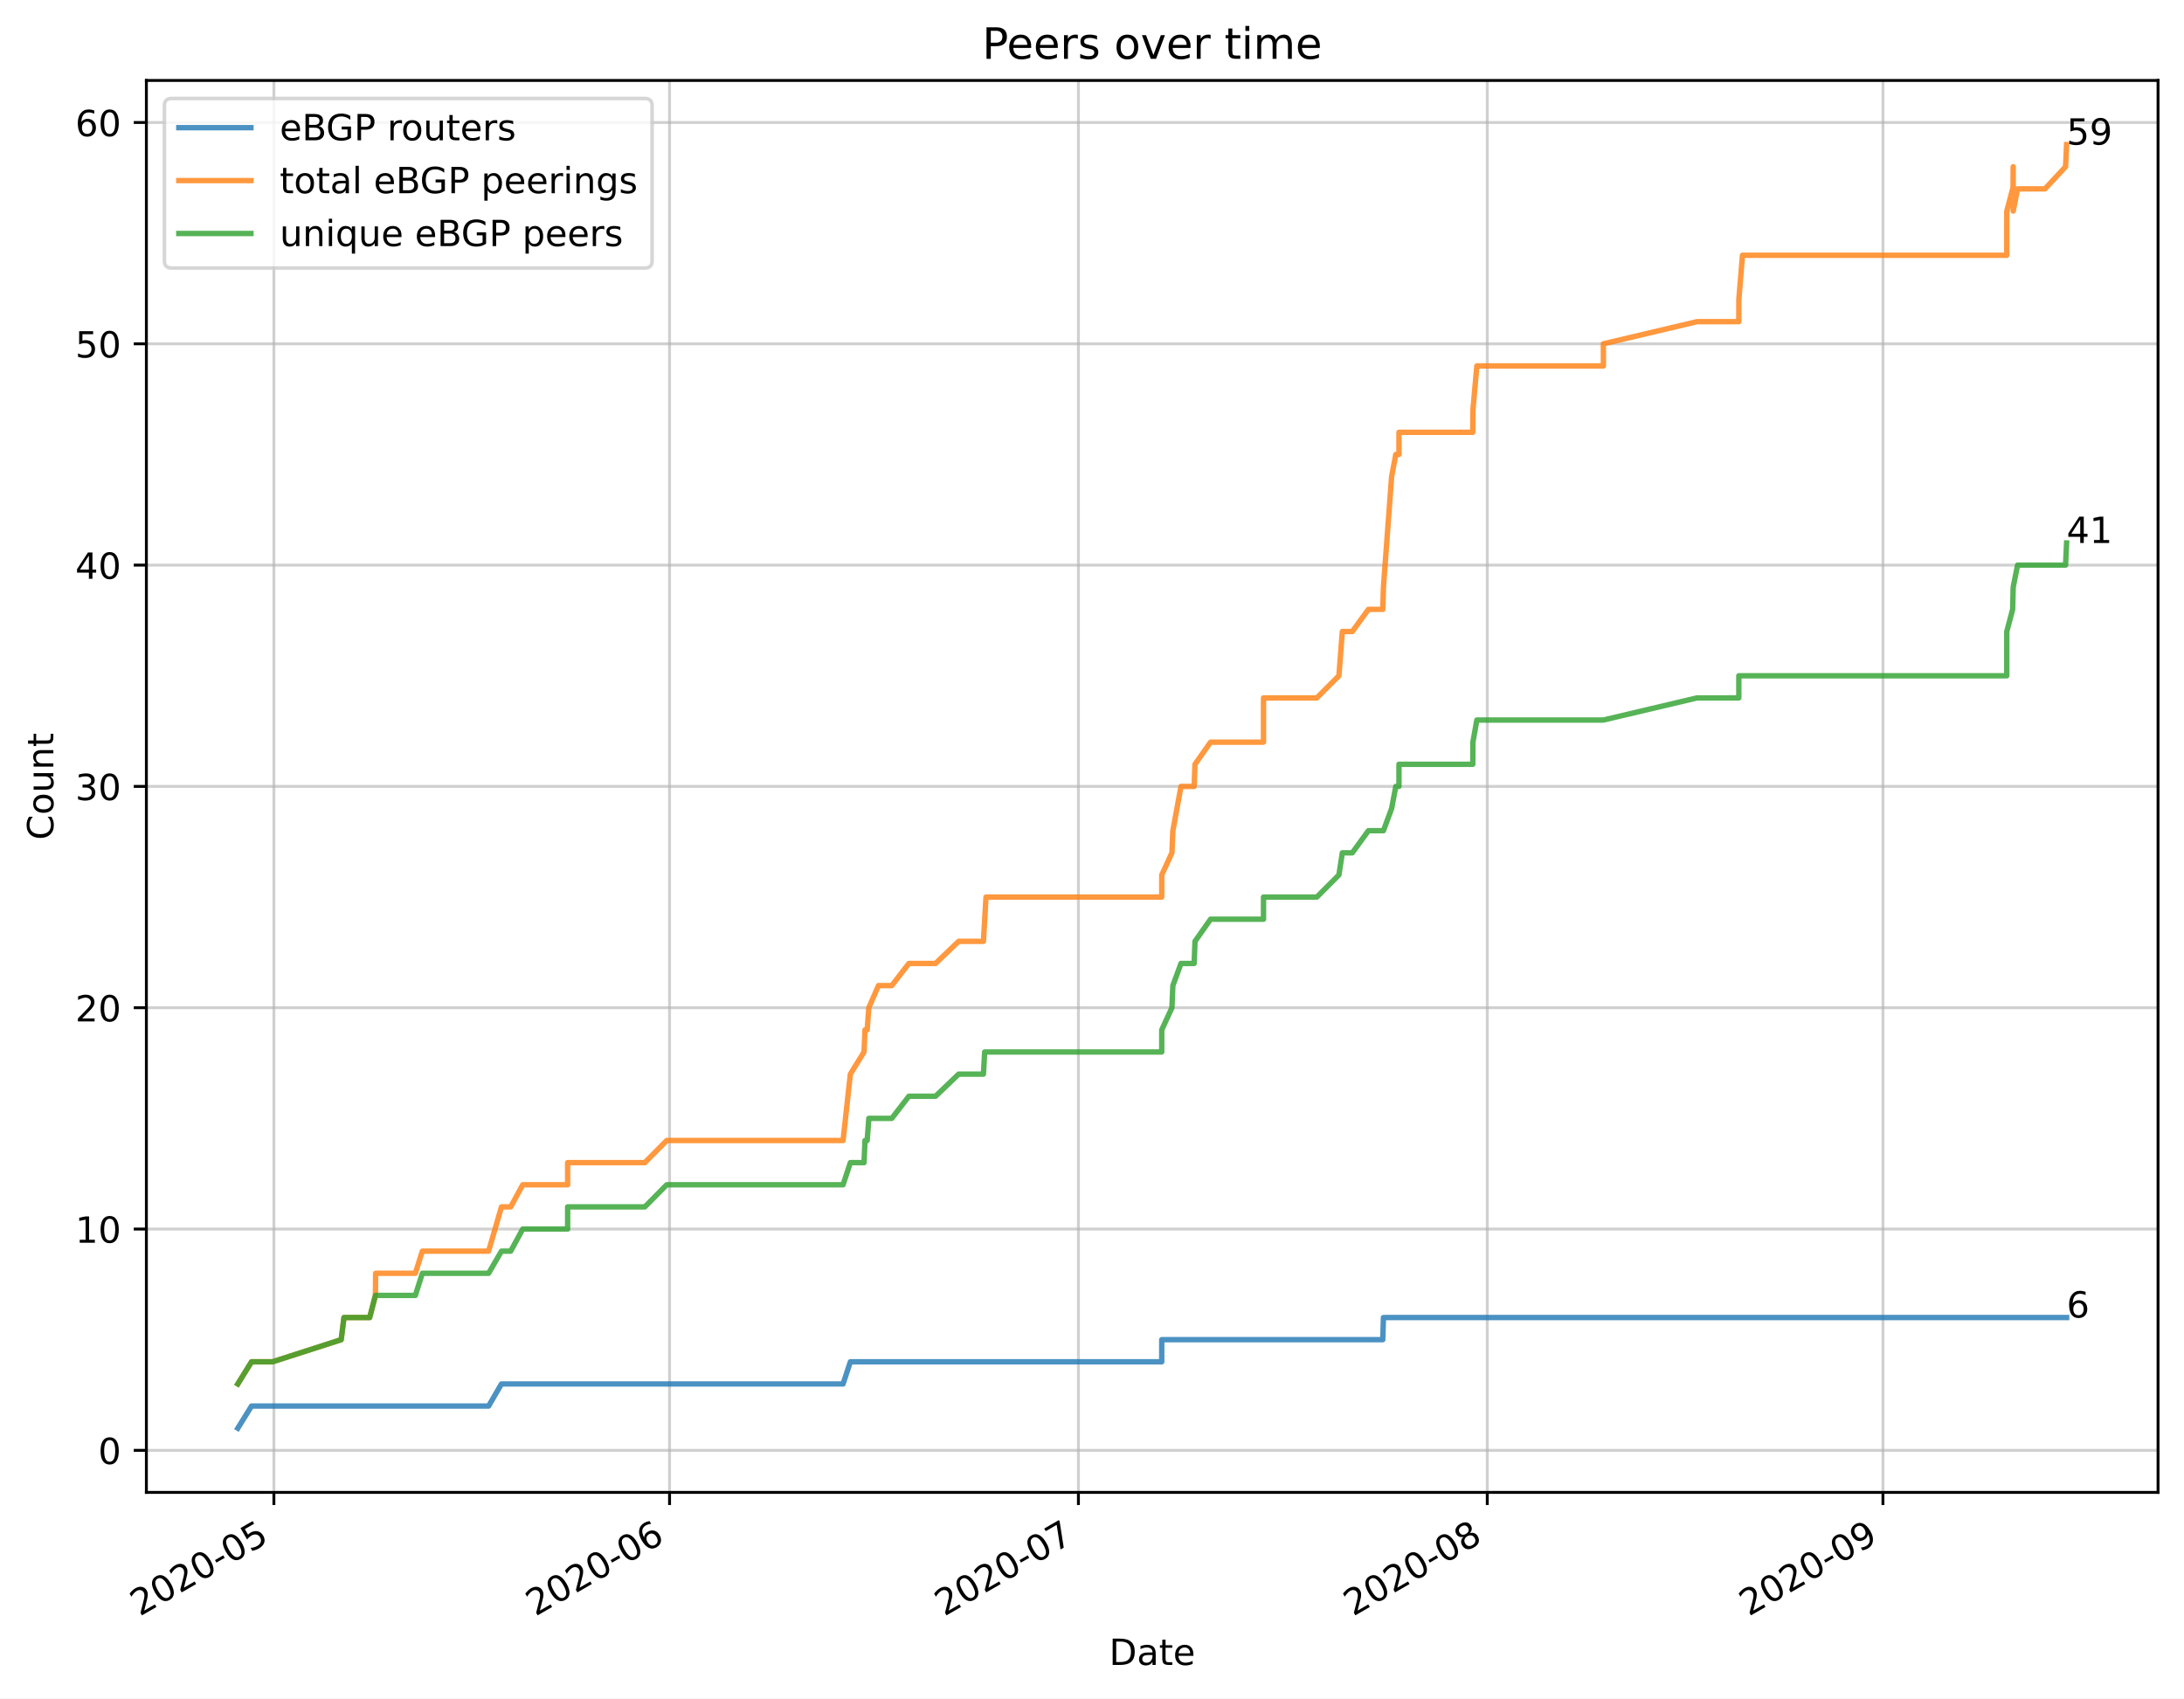
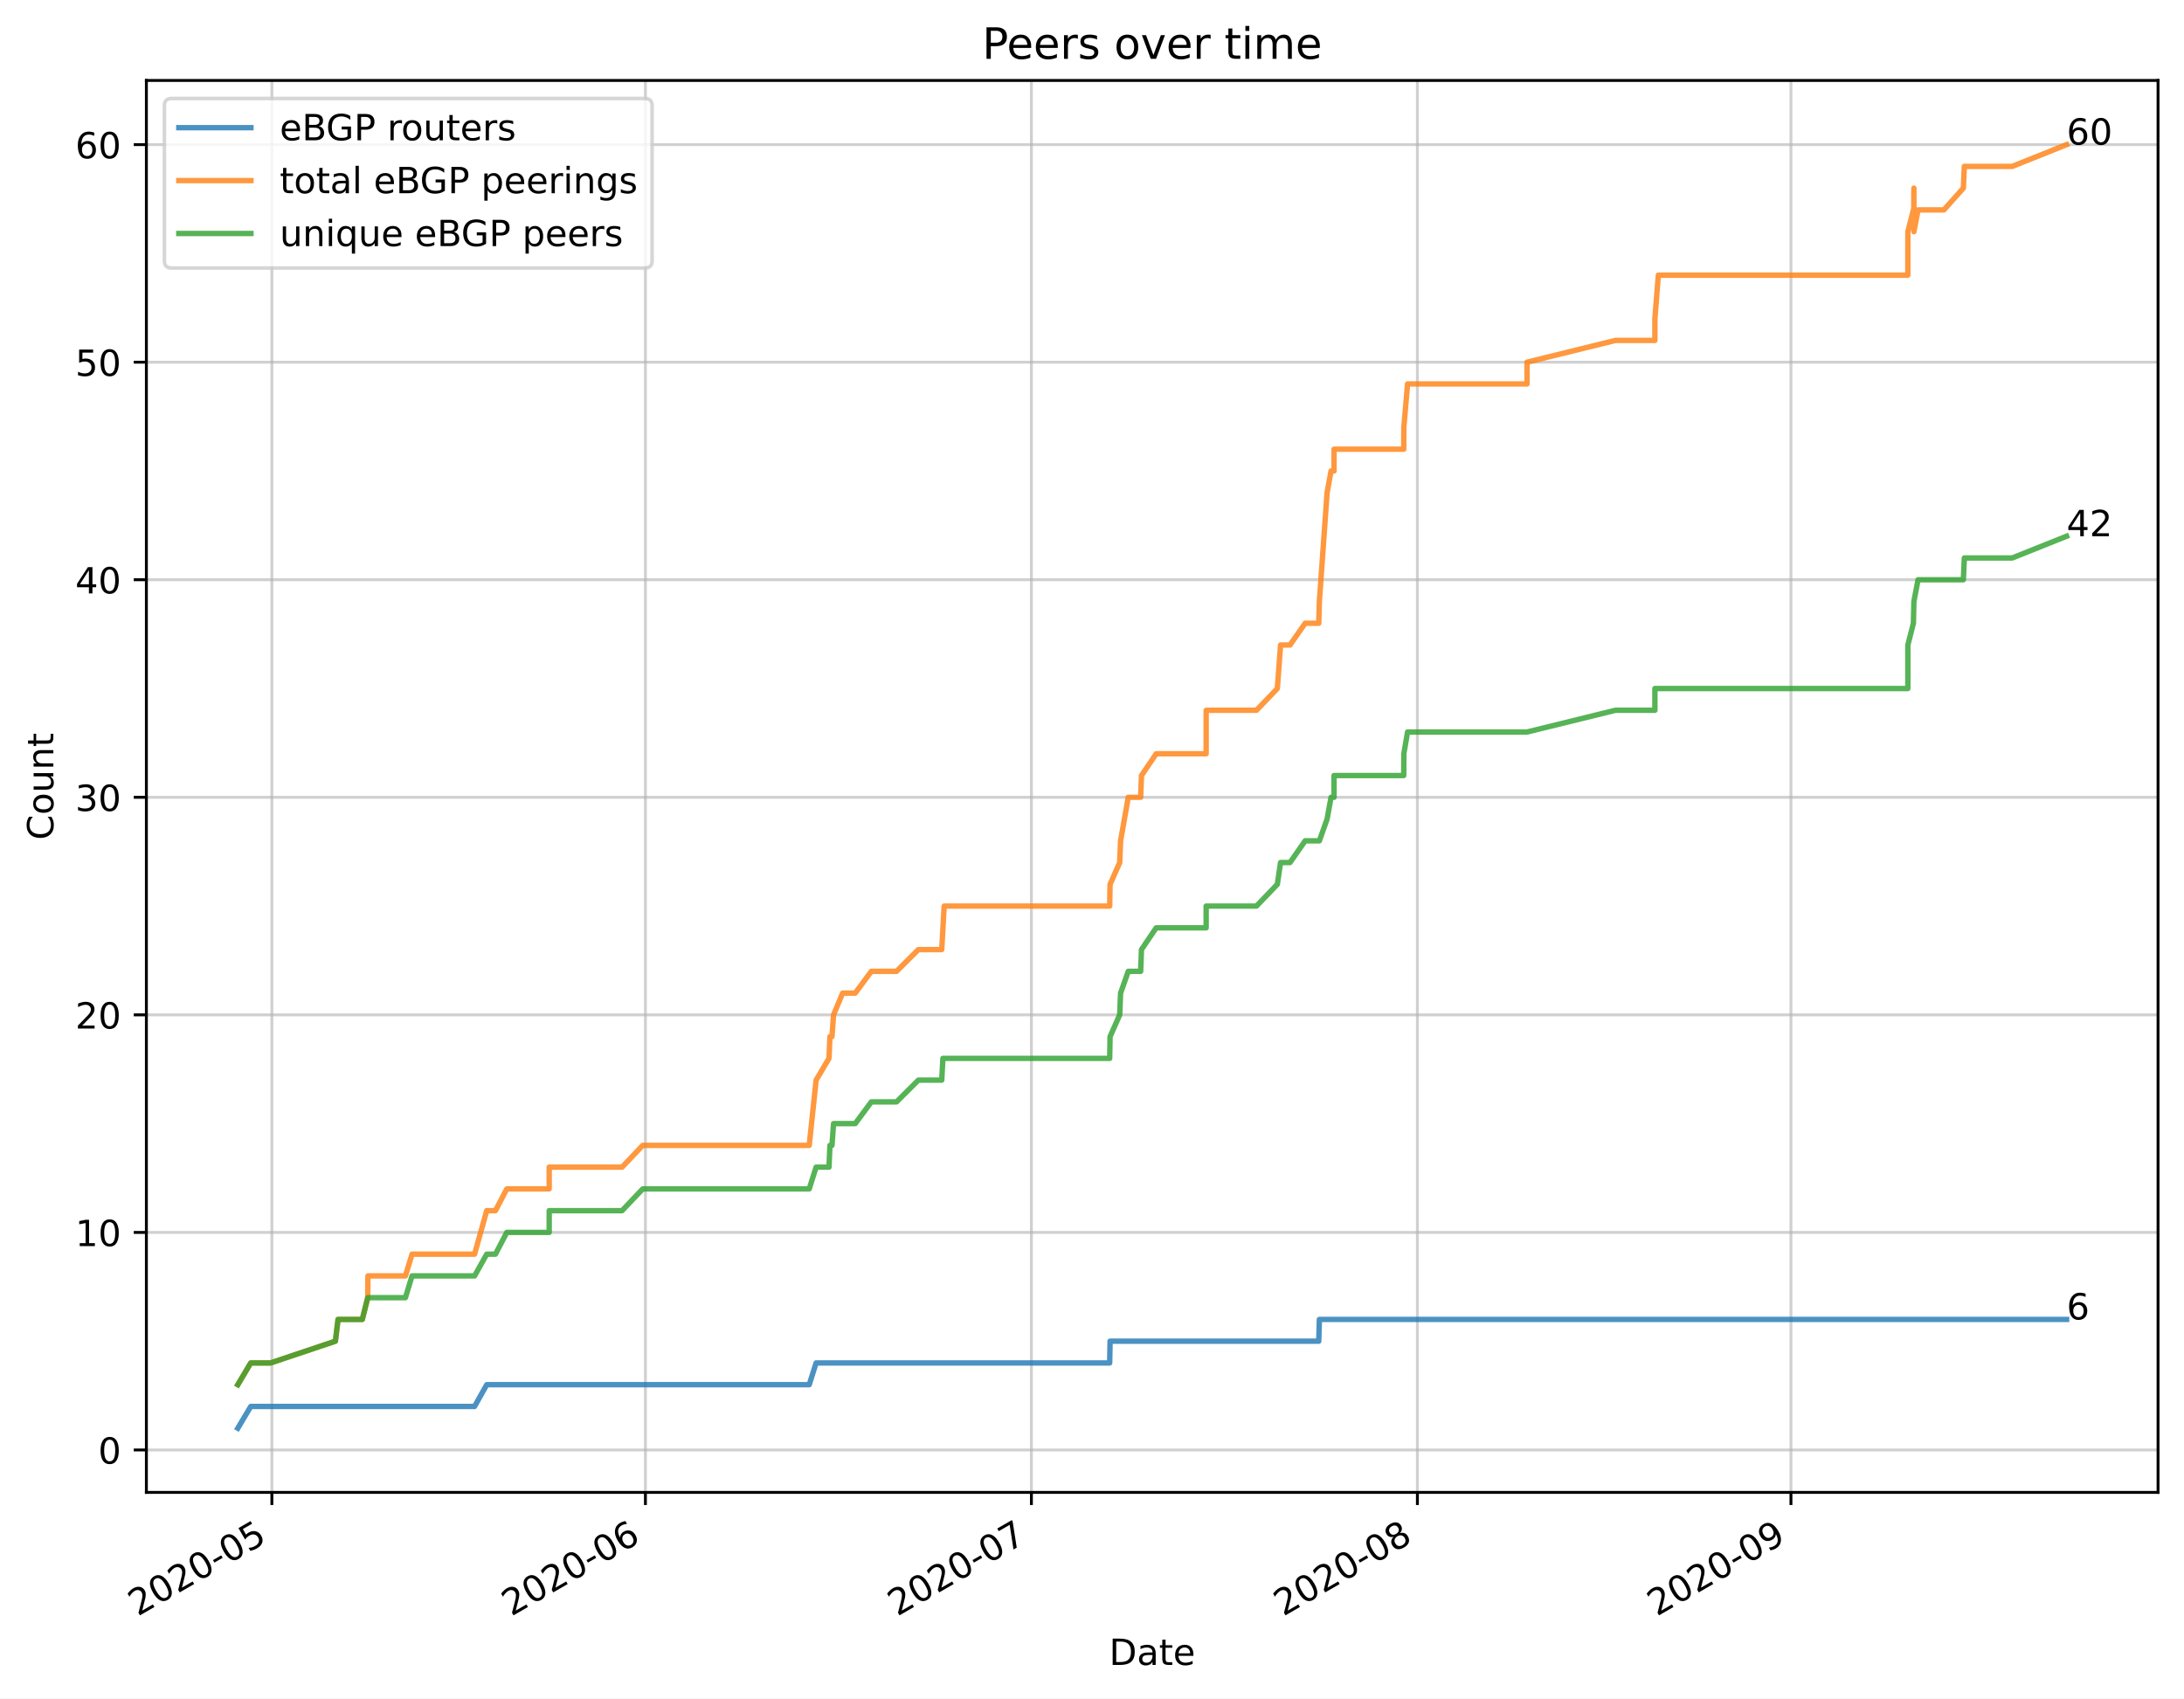
<svg xmlns="http://www.w3.org/2000/svg" xmlns:xlink="http://www.w3.org/1999/xlink" height="471.149pt" version="1.1" viewBox="0 0 605.803 471.149" width="605.803pt">
  <defs>
    <style type="text/css">*{stroke-linecap:butt;stroke-linejoin:round;}</style>
  </defs>
  <g id="figure_1">
    <g id="patch_1">
      <path d="M 0 471.149  L 605.803 471.149  L 605.803 0  L 0 0  z " style="fill:#ffffff;" />
    </g>
    <g id="axes_1">
      <g id="patch_2">
        <path d="M 40.603 413.998  L 598.603 413.998  L 598.603 22.318  L 40.603 22.318  z " style="fill:#ffffff;" />
      </g>
      <g id="matplotlib.axis_1">
        <g id="xtick_1">
          <g id="line2d_1">
-             <path clip-path="url(#pdf5343c19b)" d="M 75.972 413.998  L 75.972 22.318  " style="fill:none;stroke:#b0b0b0;stroke-linecap:square;stroke-opacity:0.6;stroke-width:0.8;" />
+             <path clip-path="url(#p804a5a3bbf)" d="M 75.413 413.998  L 75.413 22.318  " style="fill:none;stroke:#b0b0b0;stroke-linecap:square;stroke-opacity:0.6;stroke-width:0.8;" />
          </g>
          <g id="line2d_2">
            <defs>
-               <path d="M 0 0  L 0 3.5  " id="m101e08bd61" style="stroke:#000000;stroke-width:0.8;" />
+               <path d="M 0 0  L 0 3.5  " id="md8b60b4055" style="stroke:#000000;stroke-width:0.8;" />
            </defs>
            <g>
-               <use style="stroke:#000000;stroke-width:0.8;" x="75.972" xlink:href="#m101e08bd61" y="413.998" />
+               <use style="stroke:#000000;stroke-width:0.8;" x="75.413" xlink:href="#md8b60b4055" y="413.998" />
            </g>
          </g>
          <g id="text_1">
-             <text style="font-family:DejaVu Sans;font-size:10px;font-stretch:normal;font-style:normal;font-weight:normal;" transform="translate(38.74734 448.47)rotate(-30)">2020-05</text>
+             <text style="font-family:DejaVu Sans;font-size:10px;font-stretch:normal;font-style:normal;font-weight:normal;" transform="translate(38.18783 448.47)rotate(-30)">2020-05</text>
          </g>
        </g>
        <g id="xtick_2">
          <g id="line2d_3">
-             <path clip-path="url(#pdf5343c19b)" d="M 185.723 413.998  L 185.723 22.318  " style="fill:none;stroke:#b0b0b0;stroke-linecap:square;stroke-opacity:0.6;stroke-width:0.8;" />
+             <path clip-path="url(#p804a5a3bbf)" d="M 179.027 413.998  L 179.027 22.318  " style="fill:none;stroke:#b0b0b0;stroke-linecap:square;stroke-opacity:0.6;stroke-width:0.8;" />
          </g>
          <g id="line2d_4">
            <g>
-               <use style="stroke:#000000;stroke-width:0.8;" x="185.723" xlink:href="#m101e08bd61" y="413.998" />
+               <use style="stroke:#000000;stroke-width:0.8;" x="179.027" xlink:href="#md8b60b4055" y="413.998" />
            </g>
          </g>
          <g id="text_2">
-             <text style="font-family:DejaVu Sans;font-size:10px;font-stretch:normal;font-style:normal;font-weight:normal;" transform="translate(148.4986 448.47)rotate(-30)">2020-06</text>
+             <text style="font-family:DejaVu Sans;font-size:10px;font-stretch:normal;font-style:normal;font-weight:normal;" transform="translate(141.8017 448.47)rotate(-30)">2020-06</text>
          </g>
        </g>
        <g id="xtick_3">
          <g id="line2d_5">
-             <path clip-path="url(#pdf5343c19b)" d="M 299.133 413.998  L 299.133 22.318  " style="fill:none;stroke:#b0b0b0;stroke-linecap:square;stroke-opacity:0.6;stroke-width:0.8;" />
+             <path clip-path="url(#p804a5a3bbf)" d="M 286.094 413.998  L 286.094 22.318  " style="fill:none;stroke:#b0b0b0;stroke-linecap:square;stroke-opacity:0.6;stroke-width:0.8;" />
          </g>
          <g id="line2d_6">
            <g>
-               <use style="stroke:#000000;stroke-width:0.8;" x="299.133" xlink:href="#m101e08bd61" y="413.998" />
+               <use style="stroke:#000000;stroke-width:0.8;" x="286.094" xlink:href="#md8b60b4055" y="413.998" />
            </g>
          </g>
          <g id="text_3">
-             <text style="font-family:DejaVu Sans;font-size:10px;font-stretch:normal;font-style:normal;font-weight:normal;" transform="translate(261.9082 448.47)rotate(-30)">2020-07</text>
+             <text style="font-family:DejaVu Sans;font-size:10px;font-stretch:normal;font-style:normal;font-weight:normal;" transform="translate(248.8694 448.47)rotate(-30)">2020-07</text>
          </g>
        </g>
        <g id="xtick_4">
          <g id="line2d_7">
-             <path clip-path="url(#pdf5343c19b)" d="M 412.543 413.998  L 412.543 22.318  " style="fill:none;stroke:#b0b0b0;stroke-linecap:square;stroke-opacity:0.6;stroke-width:0.8;" />
+             <path clip-path="url(#p804a5a3bbf)" d="M 393.162 413.998  L 393.162 22.318  " style="fill:none;stroke:#b0b0b0;stroke-linecap:square;stroke-opacity:0.6;stroke-width:0.8;" />
          </g>
          <g id="line2d_8">
            <g>
-               <use style="stroke:#000000;stroke-width:0.8;" x="412.543" xlink:href="#m101e08bd61" y="413.998" />
+               <use style="stroke:#000000;stroke-width:0.8;" x="393.162" xlink:href="#md8b60b4055" y="413.998" />
            </g>
          </g>
          <g id="text_4">
-             <text style="font-family:DejaVu Sans;font-size:10px;font-stretch:normal;font-style:normal;font-weight:normal;" transform="translate(375.3178 448.47)rotate(-30)">2020-08</text>
+             <text style="font-family:DejaVu Sans;font-size:10px;font-stretch:normal;font-style:normal;font-weight:normal;" transform="translate(355.937 448.47)rotate(-30)">2020-08</text>
          </g>
        </g>
        <g id="xtick_5">
          <g id="line2d_9">
-             <path clip-path="url(#pdf5343c19b)" d="M 522.294 413.998  L 522.294 22.318  " style="fill:none;stroke:#b0b0b0;stroke-linecap:square;stroke-opacity:0.6;stroke-width:0.8;" />
+             <path clip-path="url(#p804a5a3bbf)" d="M 496.776 413.998  L 496.776 22.318  " style="fill:none;stroke:#b0b0b0;stroke-linecap:square;stroke-opacity:0.6;stroke-width:0.8;" />
          </g>
          <g id="line2d_10">
            <g>
-               <use style="stroke:#000000;stroke-width:0.8;" x="522.294" xlink:href="#m101e08bd61" y="413.998" />
+               <use style="stroke:#000000;stroke-width:0.8;" x="496.776" xlink:href="#md8b60b4055" y="413.998" />
            </g>
          </g>
          <g id="text_5">
-             <text style="font-family:DejaVu Sans;font-size:10px;font-stretch:normal;font-style:normal;font-weight:normal;" transform="translate(485.069 448.47)rotate(-30)">2020-09</text>
+             <text style="font-family:DejaVu Sans;font-size:10px;font-stretch:normal;font-style:normal;font-weight:normal;" transform="translate(459.5509 448.47)rotate(-30)">2020-09</text>
          </g>
        </g>
        <g id="text_6">
          <text style="font-family:DejaVu Sans;font-size:10px;font-stretch:normal;font-style:normal;font-weight:normal;text-anchor:middle;" transform="rotate(-0, 319.6031, 461.8695)" x="319.603" y="461.869">Date</text>
        </g>
      </g>
      <g id="matplotlib.axis_2">
        <g id="ytick_1">
          <g id="line2d_11">
-             <path clip-path="url(#pdf5343c19b)" d="M 40.603 402.334  L 598.603 402.334  " style="fill:none;stroke:#b0b0b0;stroke-linecap:square;stroke-opacity:0.6;stroke-width:0.8;" />
+             <path clip-path="url(#p804a5a3bbf)" d="M 40.603 402.23  L 598.603 402.23  " style="fill:none;stroke:#b0b0b0;stroke-linecap:square;stroke-opacity:0.6;stroke-width:0.8;" />
          </g>
          <g id="line2d_12">
            <defs>
-               <path d="M 0 0  L -3.5 0  " id="md6bd1ec805" style="stroke:#000000;stroke-width:0.8;" />
+               <path d="M 0 0  L -3.5 0  " id="mde59f3e500" style="stroke:#000000;stroke-width:0.8;" />
            </defs>
            <g>
-               <use style="stroke:#000000;stroke-width:0.8;" x="40.603" xlink:href="#md6bd1ec805" y="402.334" />
+               <use style="stroke:#000000;stroke-width:0.8;" x="40.603" xlink:href="#mde59f3e500" y="402.23" />
            </g>
          </g>
          <g id="text_7">
-             <text style="font-family:DejaVu Sans;font-size:10px;font-stretch:normal;font-style:normal;font-weight:normal;text-anchor:end;" transform="rotate(-0, 33.60312, 406.1329)" x="33.603" y="406.133">0</text>
+             <text style="font-family:DejaVu Sans;font-size:10px;font-stretch:normal;font-style:normal;font-weight:normal;text-anchor:end;" transform="rotate(-0, 33.60312, 406.0288)" x="33.603" y="406.029">0</text>
          </g>
        </g>
        <g id="ytick_2">
          <g id="line2d_13">
-             <path clip-path="url(#pdf5343c19b)" d="M 40.603 340.942  L 598.603 340.942  " style="fill:none;stroke:#b0b0b0;stroke-linecap:square;stroke-opacity:0.6;stroke-width:0.8;" />
+             <path clip-path="url(#p804a5a3bbf)" d="M 40.603 341.878  L 598.603 341.878  " style="fill:none;stroke:#b0b0b0;stroke-linecap:square;stroke-opacity:0.6;stroke-width:0.8;" />
          </g>
          <g id="line2d_14">
            <g>
-               <use style="stroke:#000000;stroke-width:0.8;" x="40.603" xlink:href="#md6bd1ec805" y="340.942" />
+               <use style="stroke:#000000;stroke-width:0.8;" x="40.603" xlink:href="#mde59f3e500" y="341.878" />
            </g>
          </g>
          <g id="text_8">
-             <text style="font-family:DejaVu Sans;font-size:10px;font-stretch:normal;font-style:normal;font-weight:normal;text-anchor:end;" transform="rotate(-0, 33.60312, 344.741)" x="33.603" y="344.741">10</text>
+             <text style="font-family:DejaVu Sans;font-size:10px;font-stretch:normal;font-style:normal;font-weight:normal;text-anchor:end;" transform="rotate(-0, 33.60312, 345.6775)" x="33.603" y="345.678">10</text>
          </g>
        </g>
        <g id="ytick_3">
          <g id="line2d_15">
-             <path clip-path="url(#pdf5343c19b)" d="M 40.603 279.55  L 598.603 279.55  " style="fill:none;stroke:#b0b0b0;stroke-linecap:square;stroke-opacity:0.6;stroke-width:0.8;" />
+             <path clip-path="url(#p804a5a3bbf)" d="M 40.603 281.527  L 598.603 281.527  " style="fill:none;stroke:#b0b0b0;stroke-linecap:square;stroke-opacity:0.6;stroke-width:0.8;" />
          </g>
          <g id="line2d_16">
            <g>
-               <use style="stroke:#000000;stroke-width:0.8;" x="40.603" xlink:href="#md6bd1ec805" y="279.55" />
+               <use style="stroke:#000000;stroke-width:0.8;" x="40.603" xlink:href="#mde59f3e500" y="281.527" />
            </g>
          </g>
          <g id="text_9">
-             <text style="font-family:DejaVu Sans;font-size:10px;font-stretch:normal;font-style:normal;font-weight:normal;text-anchor:end;" transform="rotate(-0, 33.60312, 283.3492)" x="33.603" y="283.349">20</text>
+             <text style="font-family:DejaVu Sans;font-size:10px;font-stretch:normal;font-style:normal;font-weight:normal;text-anchor:end;" transform="rotate(-0, 33.60312, 285.3262)" x="33.603" y="285.326">20</text>
          </g>
        </g>
        <g id="ytick_4">
          <g id="line2d_17">
-             <path clip-path="url(#pdf5343c19b)" d="M 40.603 218.158  L 598.603 218.158  " style="fill:none;stroke:#b0b0b0;stroke-linecap:square;stroke-opacity:0.6;stroke-width:0.8;" />
+             <path clip-path="url(#p804a5a3bbf)" d="M 40.603 221.176  L 598.603 221.176  " style="fill:none;stroke:#b0b0b0;stroke-linecap:square;stroke-opacity:0.6;stroke-width:0.8;" />
          </g>
          <g id="line2d_18">
            <g>
-               <use style="stroke:#000000;stroke-width:0.8;" x="40.603" xlink:href="#md6bd1ec805" y="218.158" />
+               <use style="stroke:#000000;stroke-width:0.8;" x="40.603" xlink:href="#mde59f3e500" y="221.176" />
            </g>
          </g>
          <g id="text_10">
-             <text style="font-family:DejaVu Sans;font-size:10px;font-stretch:normal;font-style:normal;font-weight:normal;text-anchor:end;" transform="rotate(-0, 33.60312, 221.9573)" x="33.603" y="221.957">30</text>
+             <text style="font-family:DejaVu Sans;font-size:10px;font-stretch:normal;font-style:normal;font-weight:normal;text-anchor:end;" transform="rotate(-0, 33.60312, 224.9749)" x="33.603" y="224.975">30</text>
          </g>
        </g>
        <g id="ytick_5">
          <g id="line2d_19">
-             <path clip-path="url(#pdf5343c19b)" d="M 40.603 156.766  L 598.603 156.766  " style="fill:none;stroke:#b0b0b0;stroke-linecap:square;stroke-opacity:0.6;stroke-width:0.8;" />
+             <path clip-path="url(#p804a5a3bbf)" d="M 40.603 160.824  L 598.603 160.824  " style="fill:none;stroke:#b0b0b0;stroke-linecap:square;stroke-opacity:0.6;stroke-width:0.8;" />
          </g>
          <g id="line2d_20">
            <g>
-               <use style="stroke:#000000;stroke-width:0.8;" x="40.603" xlink:href="#md6bd1ec805" y="156.766" />
+               <use style="stroke:#000000;stroke-width:0.8;" x="40.603" xlink:href="#mde59f3e500" y="160.824" />
            </g>
          </g>
          <g id="text_11">
-             <text style="font-family:DejaVu Sans;font-size:10px;font-stretch:normal;font-style:normal;font-weight:normal;text-anchor:end;" transform="rotate(-0, 33.60312, 160.5655)" x="33.603" y="160.565">40</text>
+             <text style="font-family:DejaVu Sans;font-size:10px;font-stretch:normal;font-style:normal;font-weight:normal;text-anchor:end;" transform="rotate(-0, 33.60312, 164.6236)" x="33.603" y="164.624">40</text>
          </g>
        </g>
        <g id="ytick_6">
          <g id="line2d_21">
-             <path clip-path="url(#pdf5343c19b)" d="M 40.603 95.374  L 598.603 95.374  " style="fill:none;stroke:#b0b0b0;stroke-linecap:square;stroke-opacity:0.6;stroke-width:0.8;" />
+             <path clip-path="url(#p804a5a3bbf)" d="M 40.603 100.473  L 598.603 100.473  " style="fill:none;stroke:#b0b0b0;stroke-linecap:square;stroke-opacity:0.6;stroke-width:0.8;" />
          </g>
          <g id="line2d_22">
            <g>
-               <use style="stroke:#000000;stroke-width:0.8;" x="40.603" xlink:href="#md6bd1ec805" y="95.374" />
+               <use style="stroke:#000000;stroke-width:0.8;" x="40.603" xlink:href="#mde59f3e500" y="100.473" />
            </g>
          </g>
          <g id="text_12">
-             <text style="font-family:DejaVu Sans;font-size:10px;font-stretch:normal;font-style:normal;font-weight:normal;text-anchor:end;" transform="rotate(-0, 33.60312, 99.17364)" x="33.603" y="99.174">50</text>
+             <text style="font-family:DejaVu Sans;font-size:10px;font-stretch:normal;font-style:normal;font-weight:normal;text-anchor:end;" transform="rotate(-0, 33.60312, 104.2723)" x="33.603" y="104.272">50</text>
          </g>
        </g>
        <g id="ytick_7">
          <g id="line2d_23">
-             <path clip-path="url(#pdf5343c19b)" d="M 40.603 33.983  L 598.603 33.983  " style="fill:none;stroke:#b0b0b0;stroke-linecap:square;stroke-opacity:0.6;stroke-width:0.8;" />
+             <path clip-path="url(#p804a5a3bbf)" d="M 40.603 40.122  L 598.603 40.122  " style="fill:none;stroke:#b0b0b0;stroke-linecap:square;stroke-opacity:0.6;stroke-width:0.8;" />
          </g>
          <g id="line2d_24">
            <g>
-               <use style="stroke:#000000;stroke-width:0.8;" x="40.603" xlink:href="#md6bd1ec805" y="33.983" />
+               <use style="stroke:#000000;stroke-width:0.8;" x="40.603" xlink:href="#mde59f3e500" y="40.122" />
            </g>
          </g>
          <g id="text_13">
-             <text style="font-family:DejaVu Sans;font-size:10px;font-stretch:normal;font-style:normal;font-weight:normal;text-anchor:end;" transform="rotate(-0, 33.60312, 37.7818)" x="33.603" y="37.782">60</text>
+             <text style="font-family:DejaVu Sans;font-size:10px;font-stretch:normal;font-style:normal;font-weight:normal;text-anchor:end;" transform="rotate(-0, 33.60312, 43.92098)" x="33.603" y="43.921">60</text>
          </g>
        </g>
        <g id="text_14">
          <text style="font-family:DejaVu Sans;font-size:10px;font-stretch:normal;font-style:normal;font-weight:normal;text-anchor:middle;" transform="rotate(-90, 14.79844, 218.1581)" x="14.798" y="218.158">Count</text>
        </g>
      </g>
      <g id="line2d_25">
-         <path clip-path="url(#pdf5343c19b)" d="M 573.239 365.499  L 383.739 365.499  L 383.561 371.638  L 322.247 371.638  L 322.245 377.777  L 235.874 377.777  L 233.853 383.916  L 139.1 383.916  L 135.527 390.055  L 69.768 390.055  L 65.967 396.194  L 65.967 396.194  " style="fill:none;stroke:#1f77b4;stroke-linecap:square;stroke-opacity:0.8;stroke-width:1.5;" />
+         <path clip-path="url(#p804a5a3bbf)" d="M 573.239 366.019  L 365.969 366.019  L 365.801 372.054  L 307.915 372.054  L 307.805 378.089  L 226.373 378.089  L 224.465 384.124  L 135.01 384.124  L 131.637 390.159  L 69.556 390.159  L 65.967 396.194  L 65.967 396.194  " style="fill:none;stroke:#1f77b4;stroke-linecap:square;stroke-opacity:0.8;stroke-width:1.5;" />
      </g>
      <g id="line2d_26">
-         <path clip-path="url(#pdf5343c19b)" d="M 573.239 40.122  L 572.948 46.261  L 567.226 52.4  L 559.639 52.4  L 558.422 58.539  L 558.421 46.261  L 558.38 52.4  L 558.274 52.4  L 556.646 58.539  L 556.641 70.818  L 483.333 70.818  L 482.322 83.096  L 482.32 89.235  L 470.724 89.235  L 444.743 95.374  L 444.763 101.514  L 444.735 101.514  L 409.654 101.514  L 408.558 113.792  L 408.528 119.931  L 388.049 119.931  L 388.048 126.07  L 387.171 126.07  L 386.007 132.21  L 383.739 162.905  L 383.561 169.045  L 379.568 169.045  L 375.109 175.184  L 372.338 175.184  L 371.388 187.462  L 365.265 193.601  L 350.476 193.601  L 350.474 205.88  L 335.794 205.88  L 331.472 212.019  L 331.234 218.158  L 327.588 218.158  L 325.333 230.436  L 325.076 236.576  L 322.247 242.715  L 322.245 248.854  L 273.501 248.854  L 272.788 261.132  L 265.916 261.132  L 259.508 267.272  L 252.102 267.272  L 247.367 273.411  L 243.674 273.411  L 241.001 279.55  L 240.54 285.689  L 239.937 285.689  L 239.664 291.828  L 235.874 297.968  L 233.853 316.385  L 184.937 316.385  L 178.862 322.524  L 157.455 322.524  L 157.454 328.663  L 144.998 328.663  L 141.661 334.803  L 139.1 334.803  L 135.527 347.081  L 117.152 347.081  L 115.21 353.22  L 104.194 353.22  L 104.137 359.359  L 102.539 365.499  L 95.411 365.499  L 94.637 371.638  L 75.578 377.777  L 69.768 377.777  L 65.967 383.916  L 65.967 383.916  " style="fill:none;stroke:#ff7f0e;stroke-linecap:square;stroke-opacity:0.8;stroke-width:1.5;" />
+         <path clip-path="url(#p804a5a3bbf)" d="M 573.239 40.122  L 558.14 46.157  L 544.872 46.157  L 544.597 52.192  L 539.195 58.227  L 532.033 58.227  L 530.884 64.262  L 530.882 52.192  L 530.844 58.227  L 530.744 58.227  L 529.206 64.262  L 529.202 76.333  L 459.994 76.333  L 459.039 88.403  L 459.037 94.438  L 448.09 94.438  L 423.562 100.473  L 423.58 106.508  L 423.554 106.508  L 390.435 106.508  L 389.4 118.578  L 389.371 124.614  L 370.038 124.614  L 370.037 130.649  L 369.209 130.649  L 368.111 136.684  L 365.969 166.86  L 365.801 172.895  L 362.031 172.895  L 357.821 178.93  L 355.205 178.93  L 354.308 191  L 348.528 197.035  L 334.566 197.035  L 334.564 209.105  L 320.705 209.105  L 316.625 215.141  L 316.4 221.176  L 312.958 221.176  L 310.829 233.246  L 310.586 239.281  L 307.915 245.316  L 307.805 251.351  L 261.896 251.351  L 261.222 263.422  L 254.735 263.422  L 248.685 269.457  L 241.693 269.457  L 237.222 275.492  L 233.736 275.492  L 231.213 281.527  L 230.778 287.562  L 230.209 287.562  L 229.95 293.597  L 226.373 299.632  L 224.465 317.738  L 178.284 317.738  L 172.549 323.773  L 152.339 323.773  L 152.338 329.808  L 140.579 329.808  L 137.428 335.843  L 135.01 335.843  L 131.637 347.913  L 114.29 347.913  L 112.456 353.949  L 102.056 353.949  L 102.002 359.984  L 100.493 366.019  L 93.764 366.019  L 93.033 372.054  L 75.04 378.089  L 69.556 378.089  L 65.967 384.124  L 65.967 384.124  " style="fill:none;stroke:#ff7f0e;stroke-linecap:square;stroke-opacity:0.8;stroke-width:1.5;" />
      </g>
      <g id="line2d_27">
-         <path clip-path="url(#pdf5343c19b)" d="M 573.239 150.627  L 572.948 156.766  L 559.639 156.766  L 558.421 162.905  L 558.274 169.045  L 556.646 175.184  L 556.641 187.462  L 482.322 187.462  L 482.32 193.601  L 470.724 193.601  L 444.735 199.741  L 409.654 199.741  L 408.558 205.88  L 408.528 212.019  L 388.049 212.019  L 388.048 218.158  L 387.171 218.158  L 386.007 224.297  L 383.739 230.436  L 379.568 230.436  L 375.109 236.576  L 372.338 236.576  L 371.388 242.715  L 365.265 248.854  L 350.476 248.854  L 350.474 254.993  L 335.794 254.993  L 331.472 261.132  L 331.234 267.272  L 327.588 267.272  L 325.333 273.411  L 325.076 279.55  L 322.247 285.689  L 322.245 291.828  L 273.133 291.828  L 272.788 297.968  L 265.916 297.968  L 259.508 304.107  L 252.102 304.107  L 247.367 310.246  L 241.001 310.246  L 240.54 316.385  L 239.937 316.385  L 239.664 322.524  L 235.874 322.524  L 233.853 328.663  L 184.937 328.663  L 178.862 334.803  L 157.455 334.803  L 157.454 340.942  L 144.998 340.942  L 141.661 347.081  L 139.1 347.081  L 135.527 353.22  L 117.152 353.22  L 115.21 359.359  L 104.137 359.359  L 102.539 365.499  L 95.411 365.499  L 94.637 371.638  L 75.578 377.777  L 69.768 377.777  L 65.967 383.916  L 65.967 383.916  " style="fill:none;stroke:#2ca02c;stroke-linecap:square;stroke-opacity:0.8;stroke-width:1.5;" />
+         <path clip-path="url(#p804a5a3bbf)" d="M 573.239 148.754  L 558.14 154.789  L 544.872 154.789  L 544.597 160.824  L 532.033 160.824  L 530.882 166.86  L 530.744 172.895  L 529.206 178.93  L 529.202 191  L 459.039 191  L 459.037 197.035  L 448.09 197.035  L 423.554 203.07  L 390.435 203.07  L 389.4 209.105  L 389.371 215.141  L 370.038 215.141  L 370.037 221.176  L 369.209 221.176  L 368.111 227.211  L 365.969 233.246  L 362.031 233.246  L 357.821 239.281  L 355.205 239.281  L 354.308 245.316  L 348.528 251.351  L 334.566 251.351  L 334.564 257.386  L 320.705 257.386  L 316.625 263.422  L 316.4 269.457  L 312.958 269.457  L 310.829 275.492  L 310.586 281.527  L 307.915 287.562  L 307.805 293.597  L 261.548 293.597  L 261.222 299.632  L 254.735 299.632  L 248.685 305.668  L 241.693 305.668  L 237.222 311.703  L 231.213 311.703  L 230.778 317.738  L 230.209 317.738  L 229.95 323.773  L 226.373 323.773  L 224.465 329.808  L 178.284 329.808  L 172.549 335.843  L 152.339 335.843  L 152.338 341.878  L 140.579 341.878  L 137.428 347.913  L 135.01 347.913  L 131.637 353.949  L 114.29 353.949  L 112.456 359.984  L 102.002 359.984  L 100.493 366.019  L 93.764 366.019  L 93.033 372.054  L 75.04 378.089  L 69.556 378.089  L 65.967 384.124  L 65.967 384.124  " style="fill:none;stroke:#2ca02c;stroke-linecap:square;stroke-opacity:0.8;stroke-width:1.5;" />
      </g>
      <g id="patch_3">
        <path d="M 40.603 413.998  L 40.603 22.318  " style="fill:none;stroke:#000000;stroke-linecap:square;stroke-linejoin:miter;stroke-width:0.8;" />
      </g>
      <g id="patch_4">
        <path d="M 598.603 413.998  L 598.603 22.318  " style="fill:none;stroke:#000000;stroke-linecap:square;stroke-linejoin:miter;stroke-width:0.8;" />
      </g>
      <g id="patch_5">
        <path d="M 40.603 413.998  L 598.603 413.998  " style="fill:none;stroke:#000000;stroke-linecap:square;stroke-linejoin:miter;stroke-width:0.8;" />
      </g>
      <g id="patch_6">
        <path d="M 40.603 22.318  L 598.603 22.318  " style="fill:none;stroke:#000000;stroke-linecap:square;stroke-linejoin:miter;stroke-width:0.8;" />
      </g>
      <g id="text_15">
-         <text style="font-family:DejaVu Sans;font-size:10px;font-stretch:normal;font-style:normal;font-weight:normal;text-anchor:start;" transform="rotate(-0, 573.2395, 365.4986)" x="573.239" y="365.499">6</text>
+         <text style="font-family:DejaVu Sans;font-size:10px;font-stretch:normal;font-style:normal;font-weight:normal;text-anchor:start;" transform="rotate(-0, 573.2395, 366.0188)" x="573.239" y="366.019">6</text>
      </g>
      <g id="text_16">
-         <text style="font-family:DejaVu Sans;font-size:10px;font-stretch:normal;font-style:normal;font-weight:normal;text-anchor:start;" transform="rotate(-0, 573.2395, 40.12176)" x="573.239" y="40.122">59</text>
+         <text style="font-family:DejaVu Sans;font-size:10px;font-stretch:normal;font-style:normal;font-weight:normal;text-anchor:start;" transform="rotate(-0, 573.2395, 40.12176)" x="573.239" y="40.122">60</text>
      </g>
      <g id="text_17">
-         <text style="font-family:DejaVu Sans;font-size:10px;font-stretch:normal;font-style:normal;font-weight:normal;text-anchor:start;" transform="rotate(-0, 573.2395, 150.6271)" x="573.239" y="150.627">41</text>
+         <text style="font-family:DejaVu Sans;font-size:10px;font-stretch:normal;font-style:normal;font-weight:normal;text-anchor:start;" transform="rotate(-0, 573.2395, 148.7541)" x="573.239" y="148.754">42</text>
      </g>
      <g id="text_18">
        <text style="font-family:DejaVu Sans;font-size:12px;font-stretch:normal;font-style:normal;font-weight:normal;text-anchor:middle;" transform="rotate(-0, 319.6031, 16.31812)" x="319.603" y="16.318">Peers over time</text>
      </g>
      <g id="legend_1">
        <g id="patch_7">
          <path d="M 47.603 74.353  L 178.881 74.353  Q 180.881 74.353 180.881 72.353  L 180.881 29.318  Q 180.881 27.318 178.881 27.318  L 47.603 27.318  Q 45.603 27.318 45.603 29.318  L 45.603 72.353  Q 45.603 74.353 47.603 74.353  z " style="fill:#ffffff;opacity:0.8;stroke:#cccccc;stroke-linejoin:miter;" />
        </g>
        <g id="line2d_28">
          <path d="M 49.603 35.417  L 69.603 35.417  " style="fill:none;stroke:#1f77b4;stroke-linecap:square;stroke-opacity:0.8;stroke-width:1.5;" />
        </g>
        <g id="line2d_29" />
        <g id="text_19">
          <text style="font-family:DejaVu Sans;font-size:10px;font-stretch:normal;font-style:normal;font-weight:normal;text-anchor:start;" transform="rotate(-0, 77.60313, 38.91656)" x="77.603" y="38.917">eBGP routers</text>
        </g>
        <g id="line2d_30">
          <path d="M 49.603 50.095  L 69.603 50.095  " style="fill:none;stroke:#ff7f0e;stroke-linecap:square;stroke-opacity:0.8;stroke-width:1.5;" />
        </g>
        <g id="line2d_31" />
        <g id="text_20">
          <text style="font-family:DejaVu Sans;font-size:10px;font-stretch:normal;font-style:normal;font-weight:normal;text-anchor:start;" transform="rotate(-0, 77.60313, 53.59469)" x="77.603" y="53.595">total eBGP peerings</text>
        </g>
        <g id="line2d_32">
          <path d="M 49.603 64.773  L 69.603 64.773  " style="fill:none;stroke:#2ca02c;stroke-linecap:square;stroke-opacity:0.8;stroke-width:1.5;" />
        </g>
        <g id="line2d_33" />
        <g id="text_21">
          <text style="font-family:DejaVu Sans;font-size:10px;font-stretch:normal;font-style:normal;font-weight:normal;text-anchor:start;" transform="rotate(-0, 77.60313, 68.27281)" x="77.603" y="68.273">unique eBGP peers</text>
        </g>
      </g>
    </g>
  </g>
  <defs>
-     <clipPath id="pdf5343c19b">
+     <clipPath id="p804a5a3bbf">
      <rect height="391.68" width="558" x="40.603" y="22.318" />
    </clipPath>
  </defs>
</svg>
